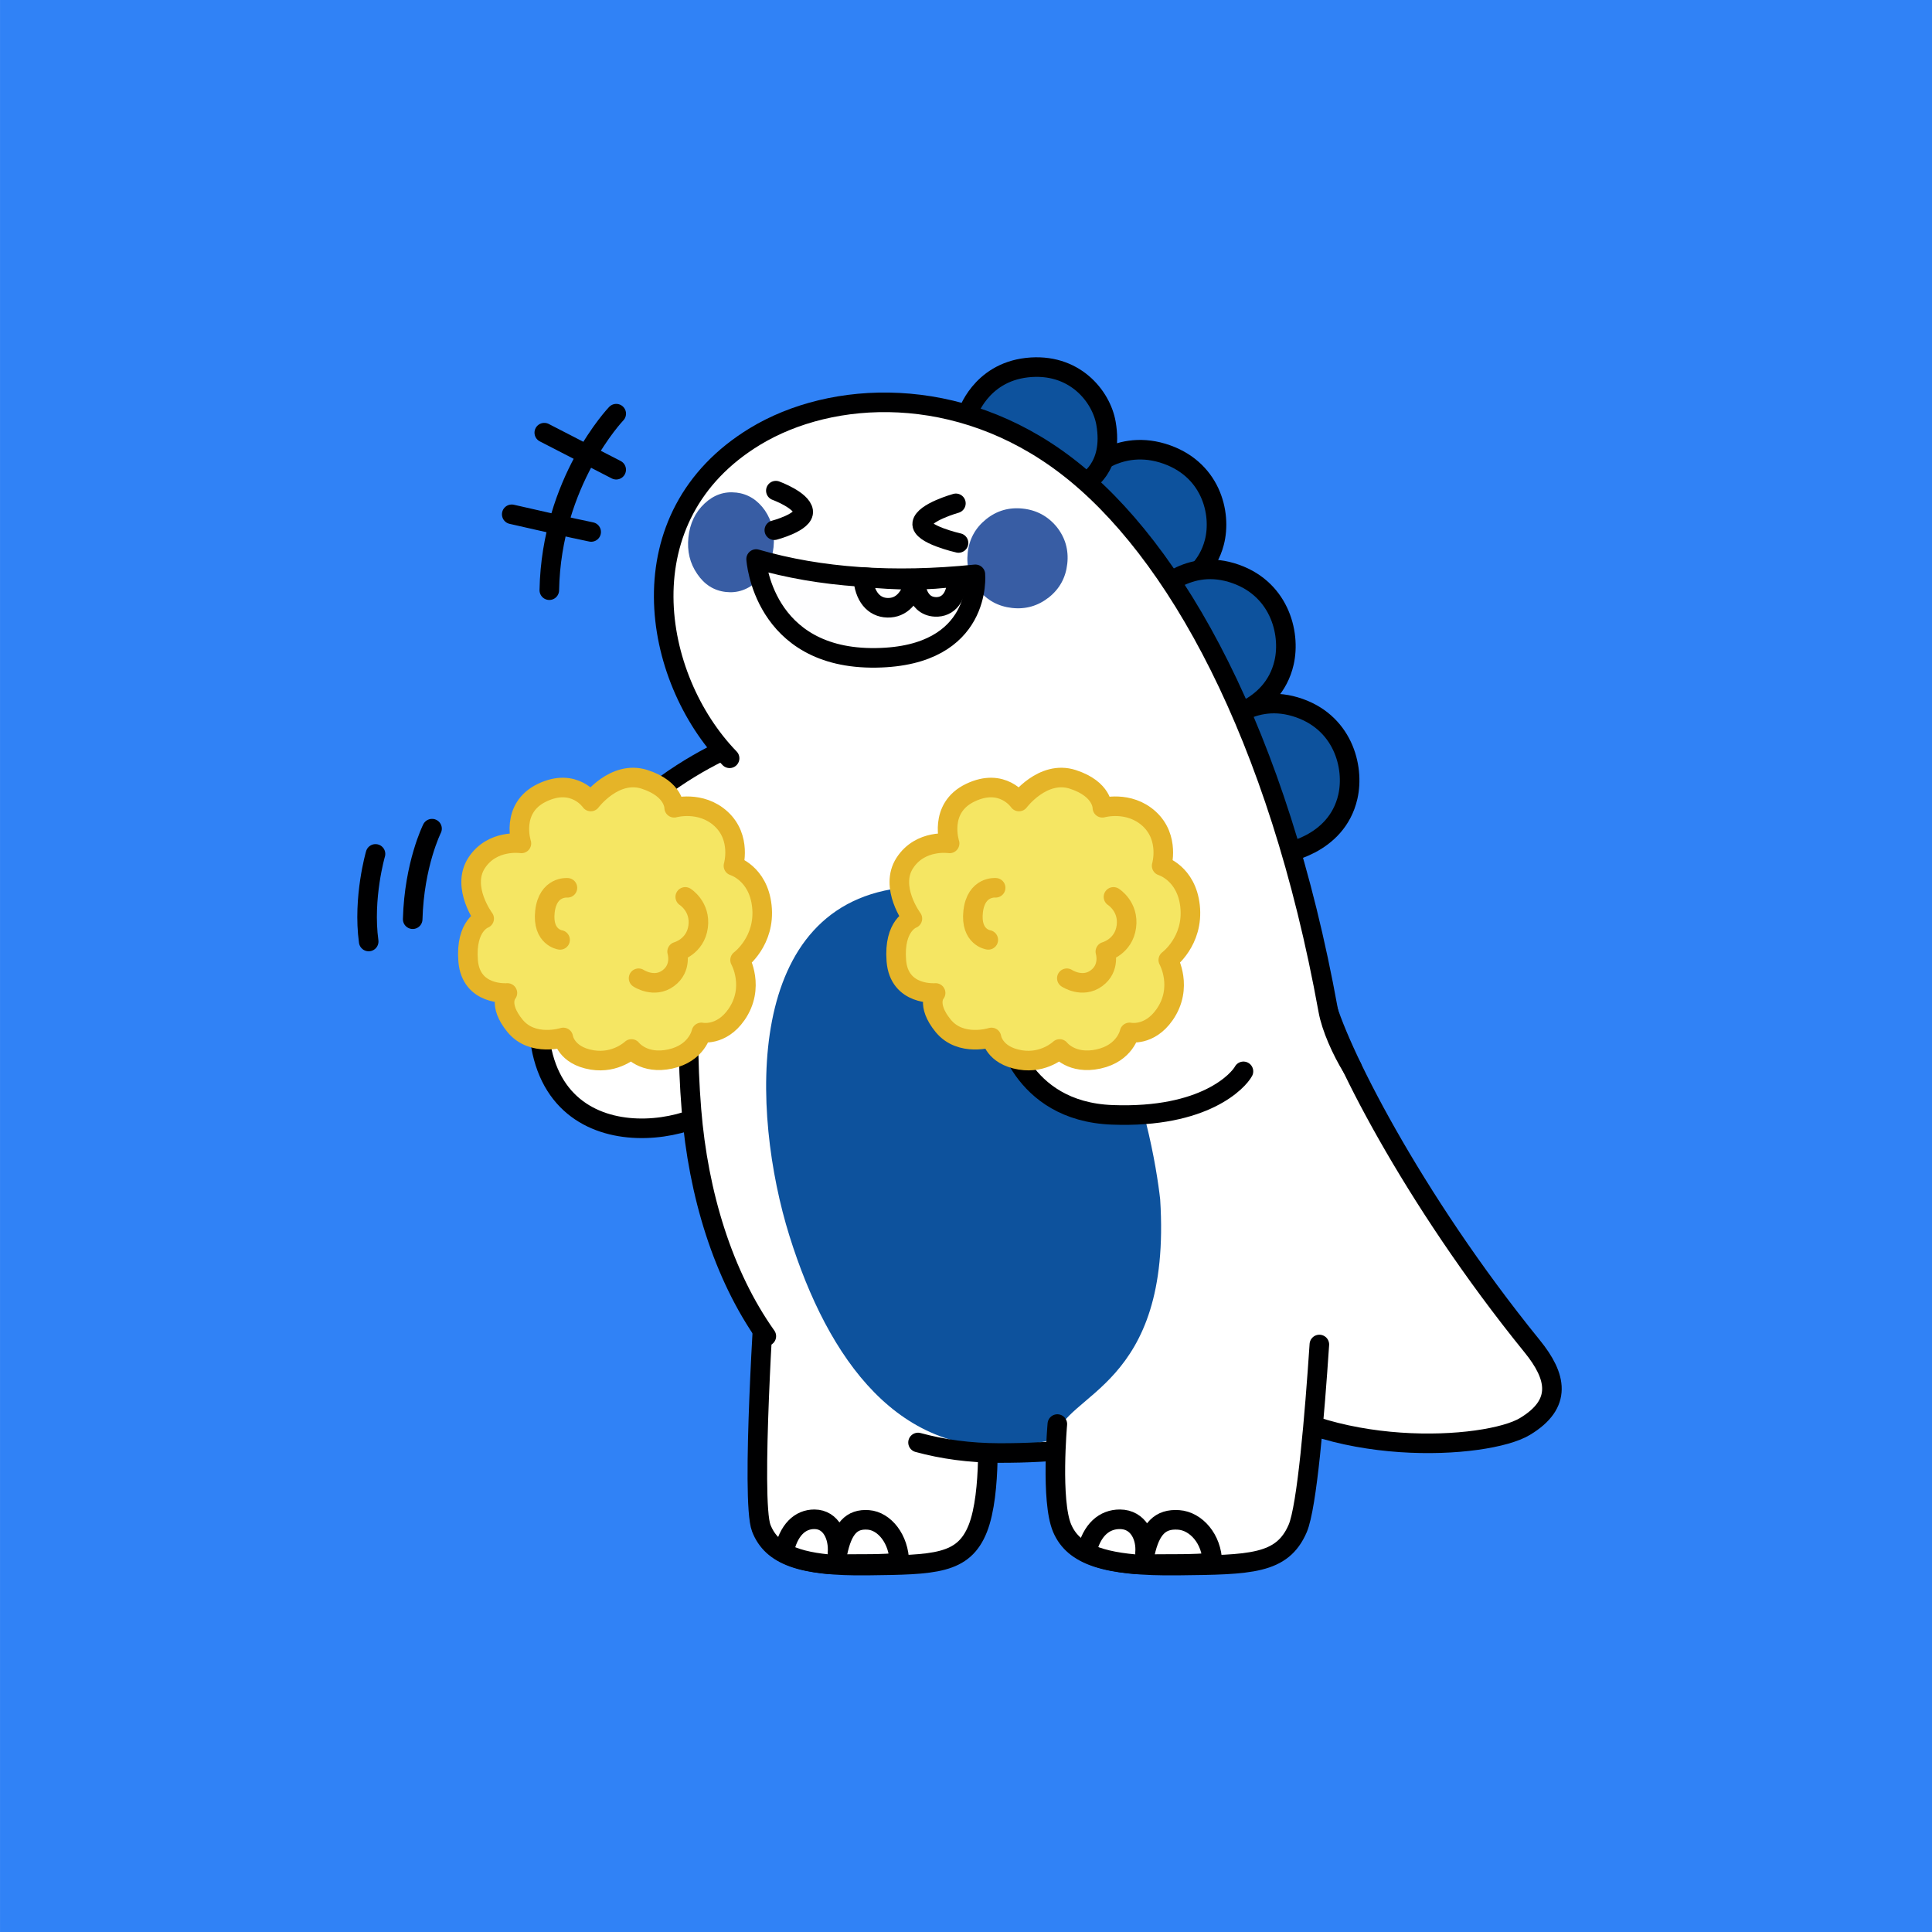
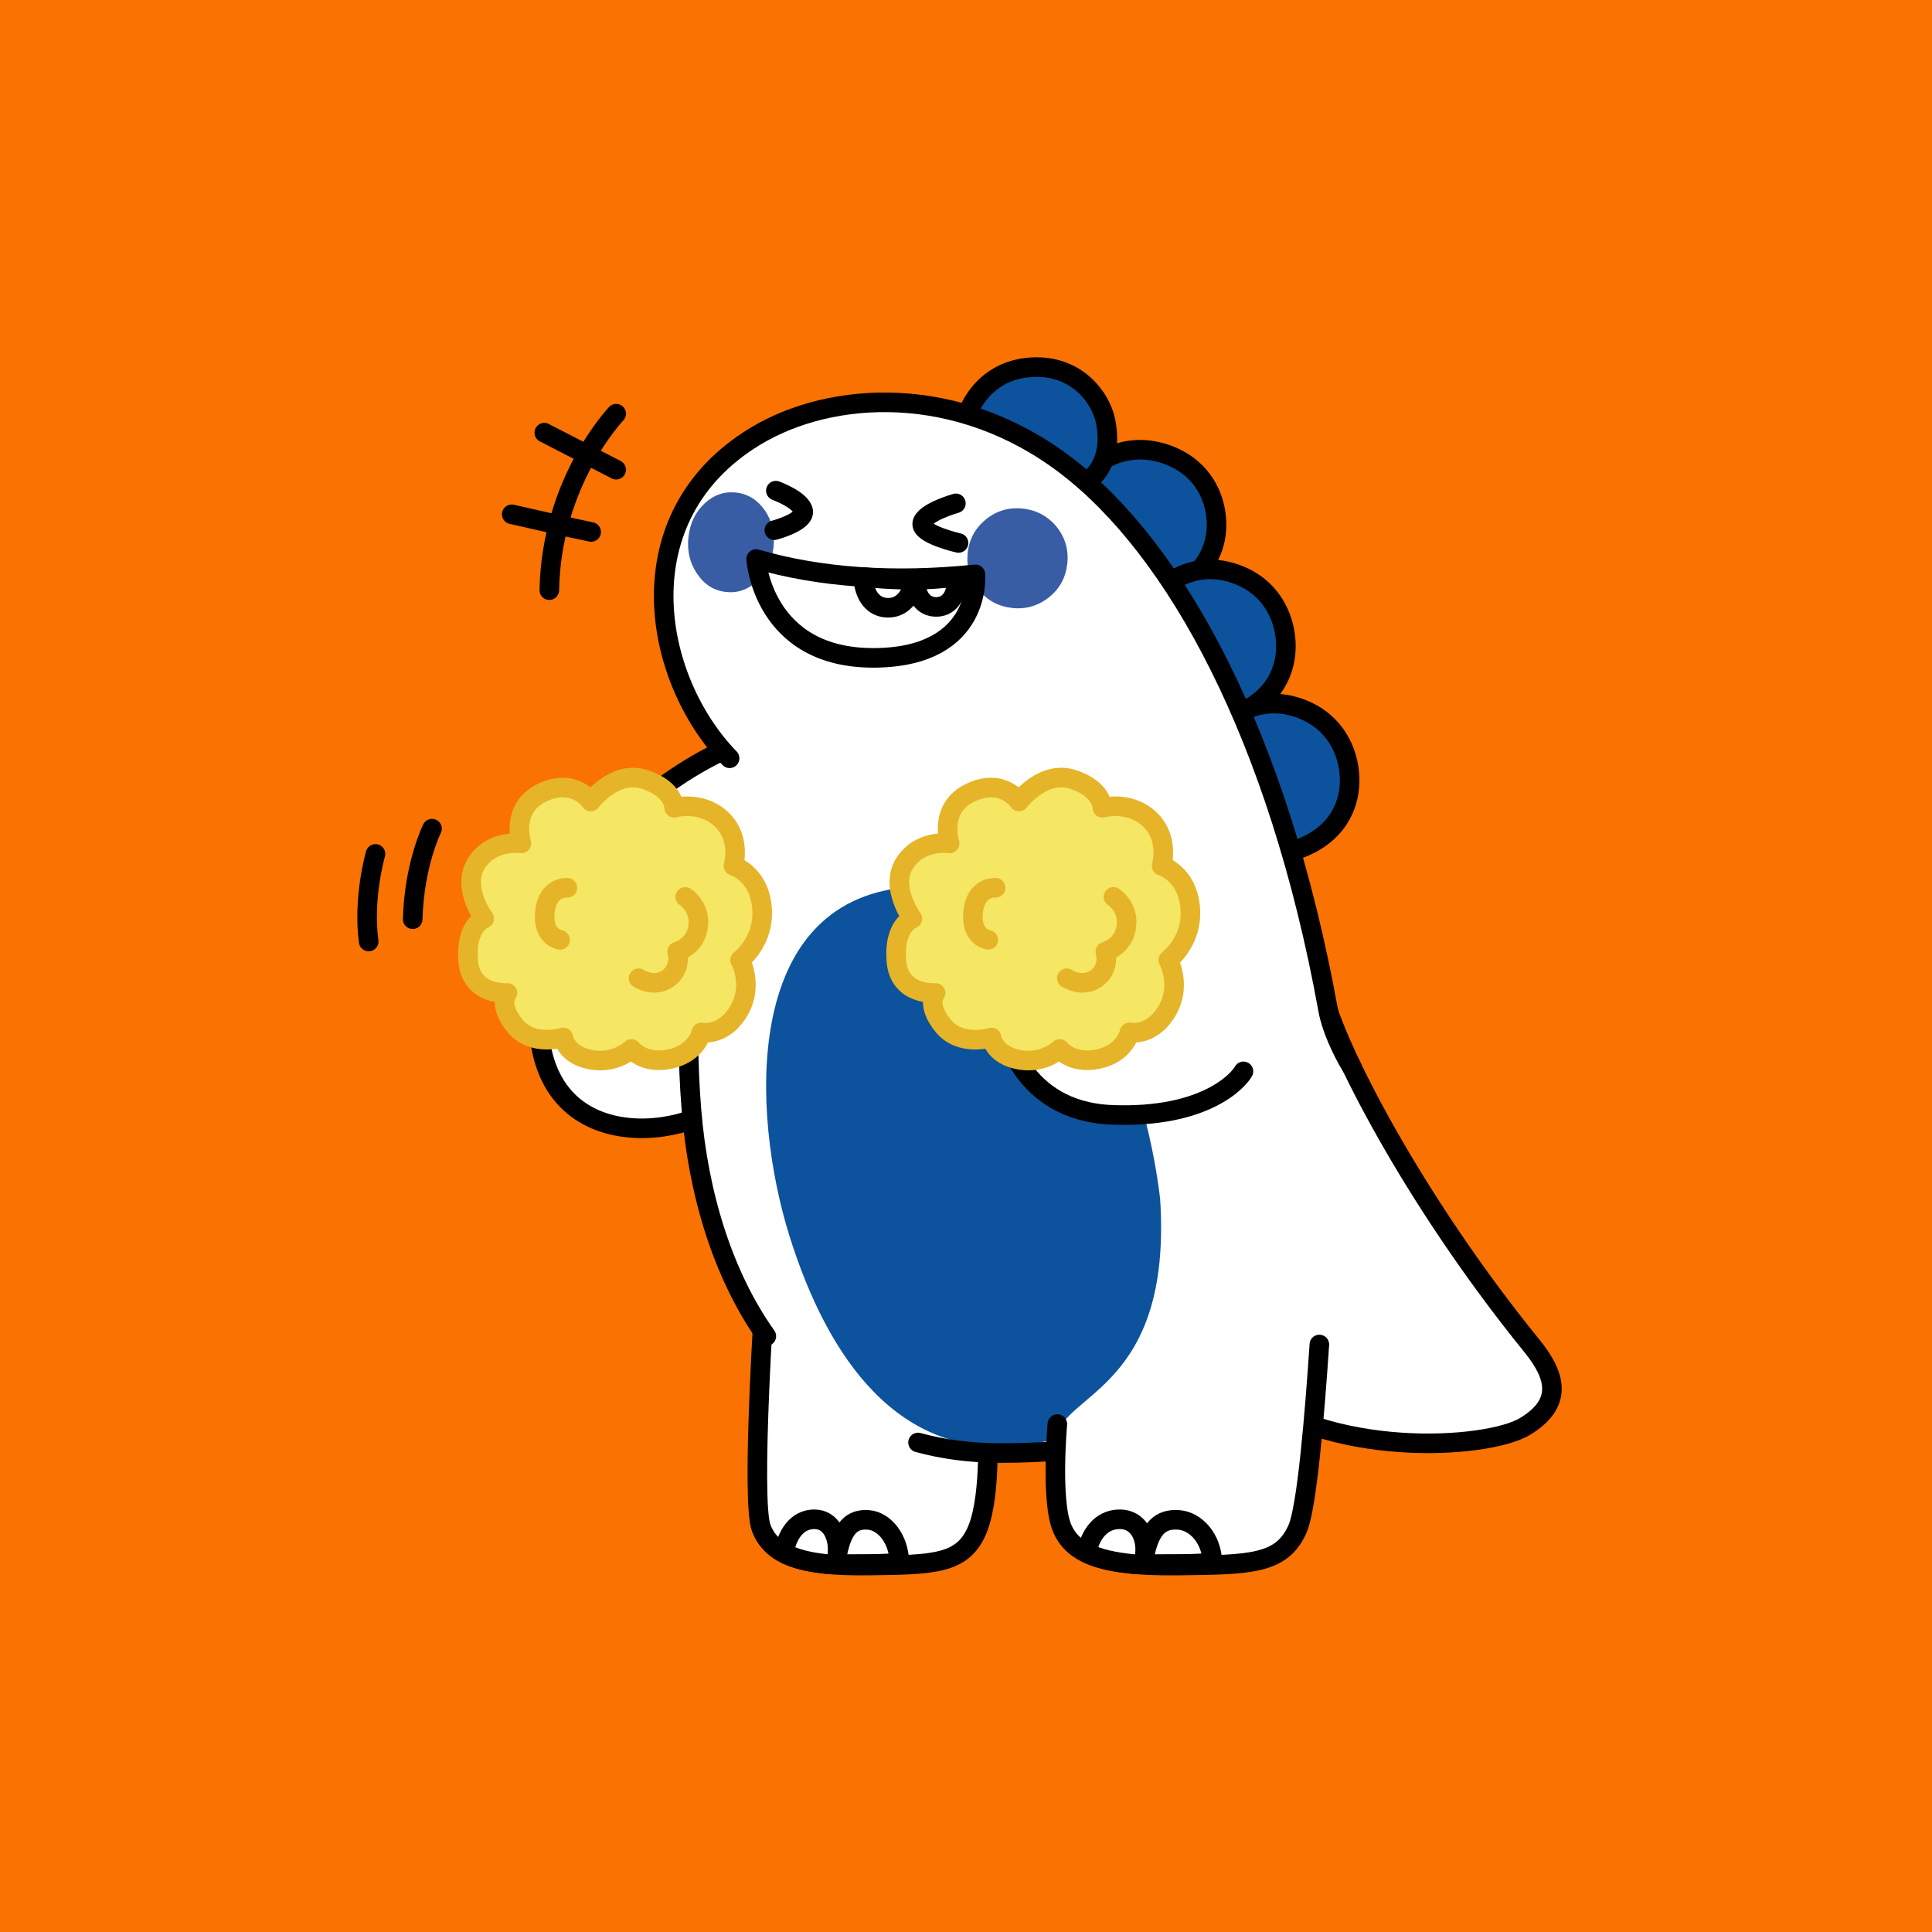
<svg xmlns="http://www.w3.org/2000/svg" width="100" height="100" viewBox="0 0 100 100" fill="none">
-   <rect width="100" height="100" transform="translate(0.000976562)" fill="#3082F6" />
+   <rect width="100" height="100" transform="translate(0.000976562)" fill="#FA7201" />
  <path d="M38.298 38.465C38.298 38.465 28.99 41.847 27.948 51.229C26.956 60.171 35.61 59.06 37.648 56.841C39.687 54.622 41.297 42.597 41.297 42.597L38.298 38.465Z" fill="white" stroke="#000001" stroke-width="1.013" stroke-linecap="round" stroke-linejoin="round" />
  <path d="M68.546 51.644C69.145 54.153 73.049 61.974 79.31 69.688C80.571 71.242 80.889 72.657 78.926 73.837C76.962 75.016 68.629 75.559 64.052 71.686L68.546 51.642V51.644Z" fill="white" stroke="#000001" stroke-width="1.013" stroke-linecap="round" stroke-linejoin="round" />
  <path d="M51.091 73.478C51.091 73.478 51.347 77.26 50.61 79.116C49.873 80.972 48.378 80.991 44.914 81.033C41.45 81.076 39.953 80.506 39.403 79.096C38.853 77.685 39.596 66.668 39.596 66.668L51.091 73.478Z" fill="white" stroke="#000001" stroke-width="1.013" stroke-linecap="round" stroke-linejoin="round" />
  <path d="M56.102 24.57C56.102 24.57 57.698 22.707 60.174 23.453C62.673 24.209 63.248 26.558 62.854 28.074C62.198 30.593 59.321 30.903 59.321 30.903L56.102 24.57Z" fill="#0D529D" stroke="#000001" stroke-width="1.013" stroke-linecap="round" stroke-linejoin="round" />
  <path d="M59.757 30.828C59.757 30.828 61.286 28.909 63.733 29.634C66.204 30.366 66.82 32.749 66.464 34.296C65.873 36.867 63.053 37.226 63.053 37.226L59.757 30.828Z" fill="#0D529D" stroke="#000001" stroke-width="1.013" stroke-linecap="round" stroke-linejoin="round" />
  <path d="M63.057 37.774C63.057 37.774 64.586 35.854 67.033 36.58C69.504 37.312 70.12 39.695 69.764 41.241C69.173 43.813 66.353 44.172 66.353 44.172L63.057 37.774Z" fill="#0D529D" stroke="#000001" stroke-width="1.013" stroke-linecap="round" stroke-linejoin="round" />
  <path d="M50.074 21.439C50.074 21.439 50.73 19.305 53.15 19.029C55.597 18.752 57 20.501 57.246 21.907C57.656 24.246 56.176 24.98 56.176 24.98L50.076 21.437L50.074 21.439Z" fill="#0D529D" stroke="#000001" stroke-width="1.013" stroke-linecap="round" stroke-linejoin="round" />
  <path d="M37.773 39.117C37.773 39.117 38.136 39.523 38.132 39.551C38.118 39.673 37.969 39.711 37.724 39.881C37.667 39.92 37.63 39.938 37.525 39.999C37.494 40.017 37.48 40.056 37.47 40.086C36.767 42.5 35.137 49.18 35.797 57.315C36.568 66.834 41.7 75.05 51.708 75.081C65.967 75.125 71.555 67.612 68.757 52.167C66.172 37.901 60.862 28.301 55.203 23.976C49.617 19.706 43.058 20.056 39.092 22.462C32.282 26.592 33.732 34.946 37.775 39.121L37.773 39.117Z" fill="white" />
  <path d="M46.912 45.927C57.319 44.991 59.693 58.886 60.05 62.076C60.677 71.879 55.053 72.073 54.624 74.467C54.092 74.623 53.522 74.738 52.906 74.809C46.549 75.543 42.865 70.375 40.863 63.975C38.861 57.572 38.438 46.689 46.912 45.927Z" fill="#0D529D" />
  <path d="M36.465 44.498C35.868 47.765 35.372 52.315 35.789 57.443C36.142 61.81 37.425 66.007 39.665 69.161" stroke="#000001" stroke-width="1.013" stroke-linecap="round" stroke-linejoin="round" />
  <path d="M69.981 55.252C69.445 54.383 68.907 53.185 68.747 52.295C66.162 38.029 60.852 28.429 55.193 24.104C49.607 19.834 43.048 20.184 39.082 22.59C32.272 26.72 33.721 35.074 37.764 39.249" stroke="#000001" stroke-width="1.013" stroke-linecap="round" stroke-linejoin="round" />
  <path d="M47.517 74.663C48.802 75.014 50.195 75.204 51.7 75.208C57.568 75.227 61.969 73.964 64.919 71.396" stroke="#000001" stroke-width="1.013" stroke-linecap="round" stroke-linejoin="round" />
  <path d="M68.29 69.591C68.046 73.239 67.648 78.003 67.167 79.116C66.365 80.972 64.738 80.991 60.972 81.033C57.205 81.076 55.574 80.506 54.975 79.096C54.376 77.685 54.728 73.709 54.728 73.709" fill="white" />
  <path d="M68.29 69.591C68.046 73.239 67.648 78.003 67.167 79.116C66.365 80.972 64.738 80.991 60.972 81.033C57.205 81.076 55.574 80.506 54.975 79.096C54.376 77.685 54.728 73.709 54.728 73.709" stroke="#000001" stroke-width="1.013" stroke-linecap="round" stroke-linejoin="round" />
  <path d="M52.947 26.326C53.658 26.404 54.241 26.72 54.696 27.273C55.138 27.83 55.321 28.467 55.242 29.18C55.163 29.895 54.848 30.473 54.296 30.915C53.731 31.361 53.094 31.547 52.383 31.468C51.672 31.389 51.087 31.073 50.645 30.516C50.196 29.964 50.011 29.33 50.088 28.615C50.167 27.899 50.486 27.32 51.045 26.872C51.597 26.43 52.231 26.247 52.947 26.326Z" fill="#385DA4" />
  <path d="M38.105 25.494C38.712 25.565 39.208 25.873 39.592 26.42C39.965 26.971 40.113 27.606 40.038 28.321C39.963 29.037 39.687 29.618 39.21 30.066C38.722 30.518 38.174 30.711 37.565 30.64C36.952 30.569 36.46 30.259 36.087 29.705C35.709 29.158 35.557 28.528 35.632 27.812C35.707 27.097 35.985 26.513 36.468 26.061C36.946 25.613 37.492 25.425 38.105 25.496V25.494Z" fill="#385DA4" />
  <path d="M44.948 78.67C44.069 78.601 43.61 79.124 43.348 80.391C43.417 79.552 43.032 78.642 42.158 78.638C41.417 78.634 40.806 79.177 40.566 80.362C41.119 80.671 41.87 80.865 42.879 80.962C42.997 80.962 43.121 80.962 43.253 80.96C44.713 80.942 45.651 80.979 46.55 80.873C46.532 79.653 45.773 78.733 44.95 78.67H44.948Z" fill="white" stroke="#000001" stroke-width="1.013" stroke-linecap="round" stroke-linejoin="round" />
  <path d="M61.006 78.67C60.05 78.601 59.55 79.124 59.266 80.391C59.341 79.552 58.921 78.642 57.97 78.638C57.164 78.634 56.5 79.177 56.238 80.362C56.839 80.671 57.656 80.865 58.754 80.962C58.882 80.962 59.016 80.962 59.162 80.96C60.752 80.942 61.77 80.979 62.75 80.873C62.73 79.653 61.904 78.733 61.008 78.67H61.006Z" fill="white" stroke="#000001" stroke-width="1.013" stroke-linecap="round" stroke-linejoin="round" />
  <path d="M52.005 53.199C52.005 53.199 52.746 57.52 57.564 57.704C62.383 57.889 64.113 55.913 64.361 55.453" fill="white" />
  <path d="M52.005 53.199C52.005 53.199 52.746 57.52 57.564 57.704C62.383 57.889 64.113 55.913 64.361 55.453" stroke="#000001" stroke-width="1.013" stroke-linecap="round" stroke-linejoin="round" />
  <path d="M50.486 29.727C46.236 30.161 42.453 29.897 39.137 28.936C39.137 28.936 39.46 34.141 45.35 34.05C50.886 33.965 50.486 29.727 50.486 29.727Z" fill="#FEFEFF" stroke="#000001" stroke-width="1.013" stroke-linecap="round" stroke-linejoin="round" />
  <path d="M49.613 28.104C49.613 28.104 47.641 27.66 47.734 27.086C47.828 26.513 49.477 26.053 49.477 26.053" stroke="#000001" stroke-width="1.013" stroke-linecap="round" stroke-linejoin="round" />
  <path d="M40.079 27.443C40.079 27.443 41.657 27.03 41.573 26.456C41.49 25.883 40.158 25.396 40.158 25.396" stroke="#000001" stroke-width="1.013" stroke-linecap="round" stroke-linejoin="round" />
  <path d="M49.531 29.843C49.56 30.903 49.079 31.442 48.41 31.412C47.357 31.363 47.369 30.007 47.369 30.007C47.131 30.953 46.654 31.472 45.939 31.458C45.225 31.442 44.731 30.866 44.674 29.869C46.392 30.048 48.027 30.07 49.529 29.845L49.531 29.843Z" fill="white" stroke="#000001" stroke-width="1.013" stroke-linecap="round" stroke-linejoin="round" />
  <path d="M26.988 43.654C26.988 43.654 26.385 41.832 28.058 41.03C29.731 40.227 30.578 41.486 30.578 41.486C30.578 41.486 31.811 39.838 33.364 40.34C34.917 40.843 34.895 41.81 34.895 41.81C34.895 41.81 36.268 41.419 37.319 42.383C38.394 43.368 37.963 44.813 37.963 44.813C37.963 44.813 39.247 45.192 39.433 46.897C39.632 48.711 38.306 49.69 38.306 49.69C38.306 49.69 39.1 51.102 38.118 52.517C37.322 53.66 36.302 53.437 36.302 53.437C36.302 53.437 36.083 54.509 34.696 54.813C33.309 55.117 32.684 54.294 32.684 54.294C32.684 54.294 31.884 55.066 30.647 54.862C29.279 54.635 29.155 53.698 29.155 53.698C29.155 53.698 27.563 54.211 26.653 53.092C25.743 51.974 26.263 51.396 26.263 51.396C26.263 51.396 24.373 51.562 24.23 49.724C24.088 47.888 25.061 47.547 25.061 47.547C25.061 47.547 23.855 45.926 24.665 44.673C25.475 43.419 26.988 43.654 26.988 43.654Z" fill="#F5E663" stroke="#E5B428" stroke-width="1.013" stroke-linecap="round" stroke-linejoin="round" />
  <path d="M29.37 45.953C29.37 45.953 28.355 45.853 28.206 47.185C28.058 48.517 28.99 48.648 28.99 48.648" stroke="#E5B428" stroke-width="1.013" stroke-linecap="round" stroke-linejoin="round" />
  <path d="M33.053 50.634C33.053 50.634 33.86 51.169 34.587 50.634C35.316 50.099 35.047 49.256 35.047 49.256C35.047 49.256 35.996 49.005 36.136 47.959C36.272 46.928 35.468 46.423 35.468 46.423" stroke="#E5B428" stroke-width="1.013" stroke-linecap="round" stroke-linejoin="round" />
  <path d="M49.152 43.654C49.152 43.654 48.548 41.832 50.222 41.03C51.895 40.227 52.742 41.486 52.742 41.486C52.742 41.486 53.974 39.838 55.528 40.34C57.081 40.843 57.059 41.81 57.059 41.81C57.059 41.81 58.431 41.419 59.483 42.383C60.557 43.368 60.127 44.813 60.127 44.813C60.127 44.813 61.41 45.192 61.597 46.897C61.796 48.711 60.47 49.69 60.47 49.69C60.47 49.69 61.264 51.102 60.281 52.517C59.485 53.66 58.466 53.437 58.466 53.437C58.466 53.437 58.246 54.509 56.86 54.813C55.473 55.117 54.847 54.294 54.847 54.294C54.847 54.294 54.047 55.066 52.811 54.862C51.442 54.635 51.318 53.698 51.318 53.698C51.318 53.698 49.726 54.211 48.816 53.092C47.907 51.974 48.427 51.396 48.427 51.396C48.427 51.396 46.536 51.562 46.394 49.724C46.252 47.888 47.225 47.547 47.225 47.547C47.225 47.547 46.018 45.926 46.829 44.673C47.639 43.419 49.152 43.654 49.152 43.654Z" fill="#F5E663" stroke="#E5B428" stroke-width="1.013" stroke-linecap="round" stroke-linejoin="round" />
  <path d="M51.534 45.952C51.534 45.952 50.519 45.853 50.37 47.184C50.222 48.516 51.154 48.647 51.154 48.647" stroke="#E5B428" stroke-width="1.013" stroke-linecap="round" stroke-linejoin="round" />
  <path d="M55.219 50.634C55.219 50.634 56.025 51.169 56.752 50.634C57.481 50.099 57.213 49.256 57.213 49.256C57.213 49.256 58.161 49.005 58.301 47.959C58.438 46.927 57.633 46.423 57.633 46.423" stroke="#E5B428" stroke-width="1.013" stroke-linecap="round" stroke-linejoin="round" />
  <path d="M31.896 21.412C31.896 21.412 28.537 24.912 28.432 30.548" stroke="#000001" stroke-width="1.013" stroke-linecap="round" stroke-linejoin="round" />
  <path d="M28.172 22.395C28.172 22.395 30.034 23.353 31.894 24.312" stroke="#000001" stroke-width="1.013" stroke-linecap="round" stroke-linejoin="round" />
  <path d="M26.487 26.62C26.487 26.62 29.967 27.415 30.599 27.534" stroke="#000001" stroke-width="1.013" stroke-linecap="round" stroke-linejoin="round" />
  <path d="M22.362 42.891C22.362 42.891 21.439 44.735 21.361 47.578" stroke="#000001" stroke-width="1.013" stroke-linecap="round" stroke-linejoin="round" />
  <path d="M19.436 44.198C19.436 44.198 18.774 46.466 19.083 48.732" stroke="#000001" stroke-width="1.013" stroke-linecap="round" stroke-linejoin="round" />
</svg>
